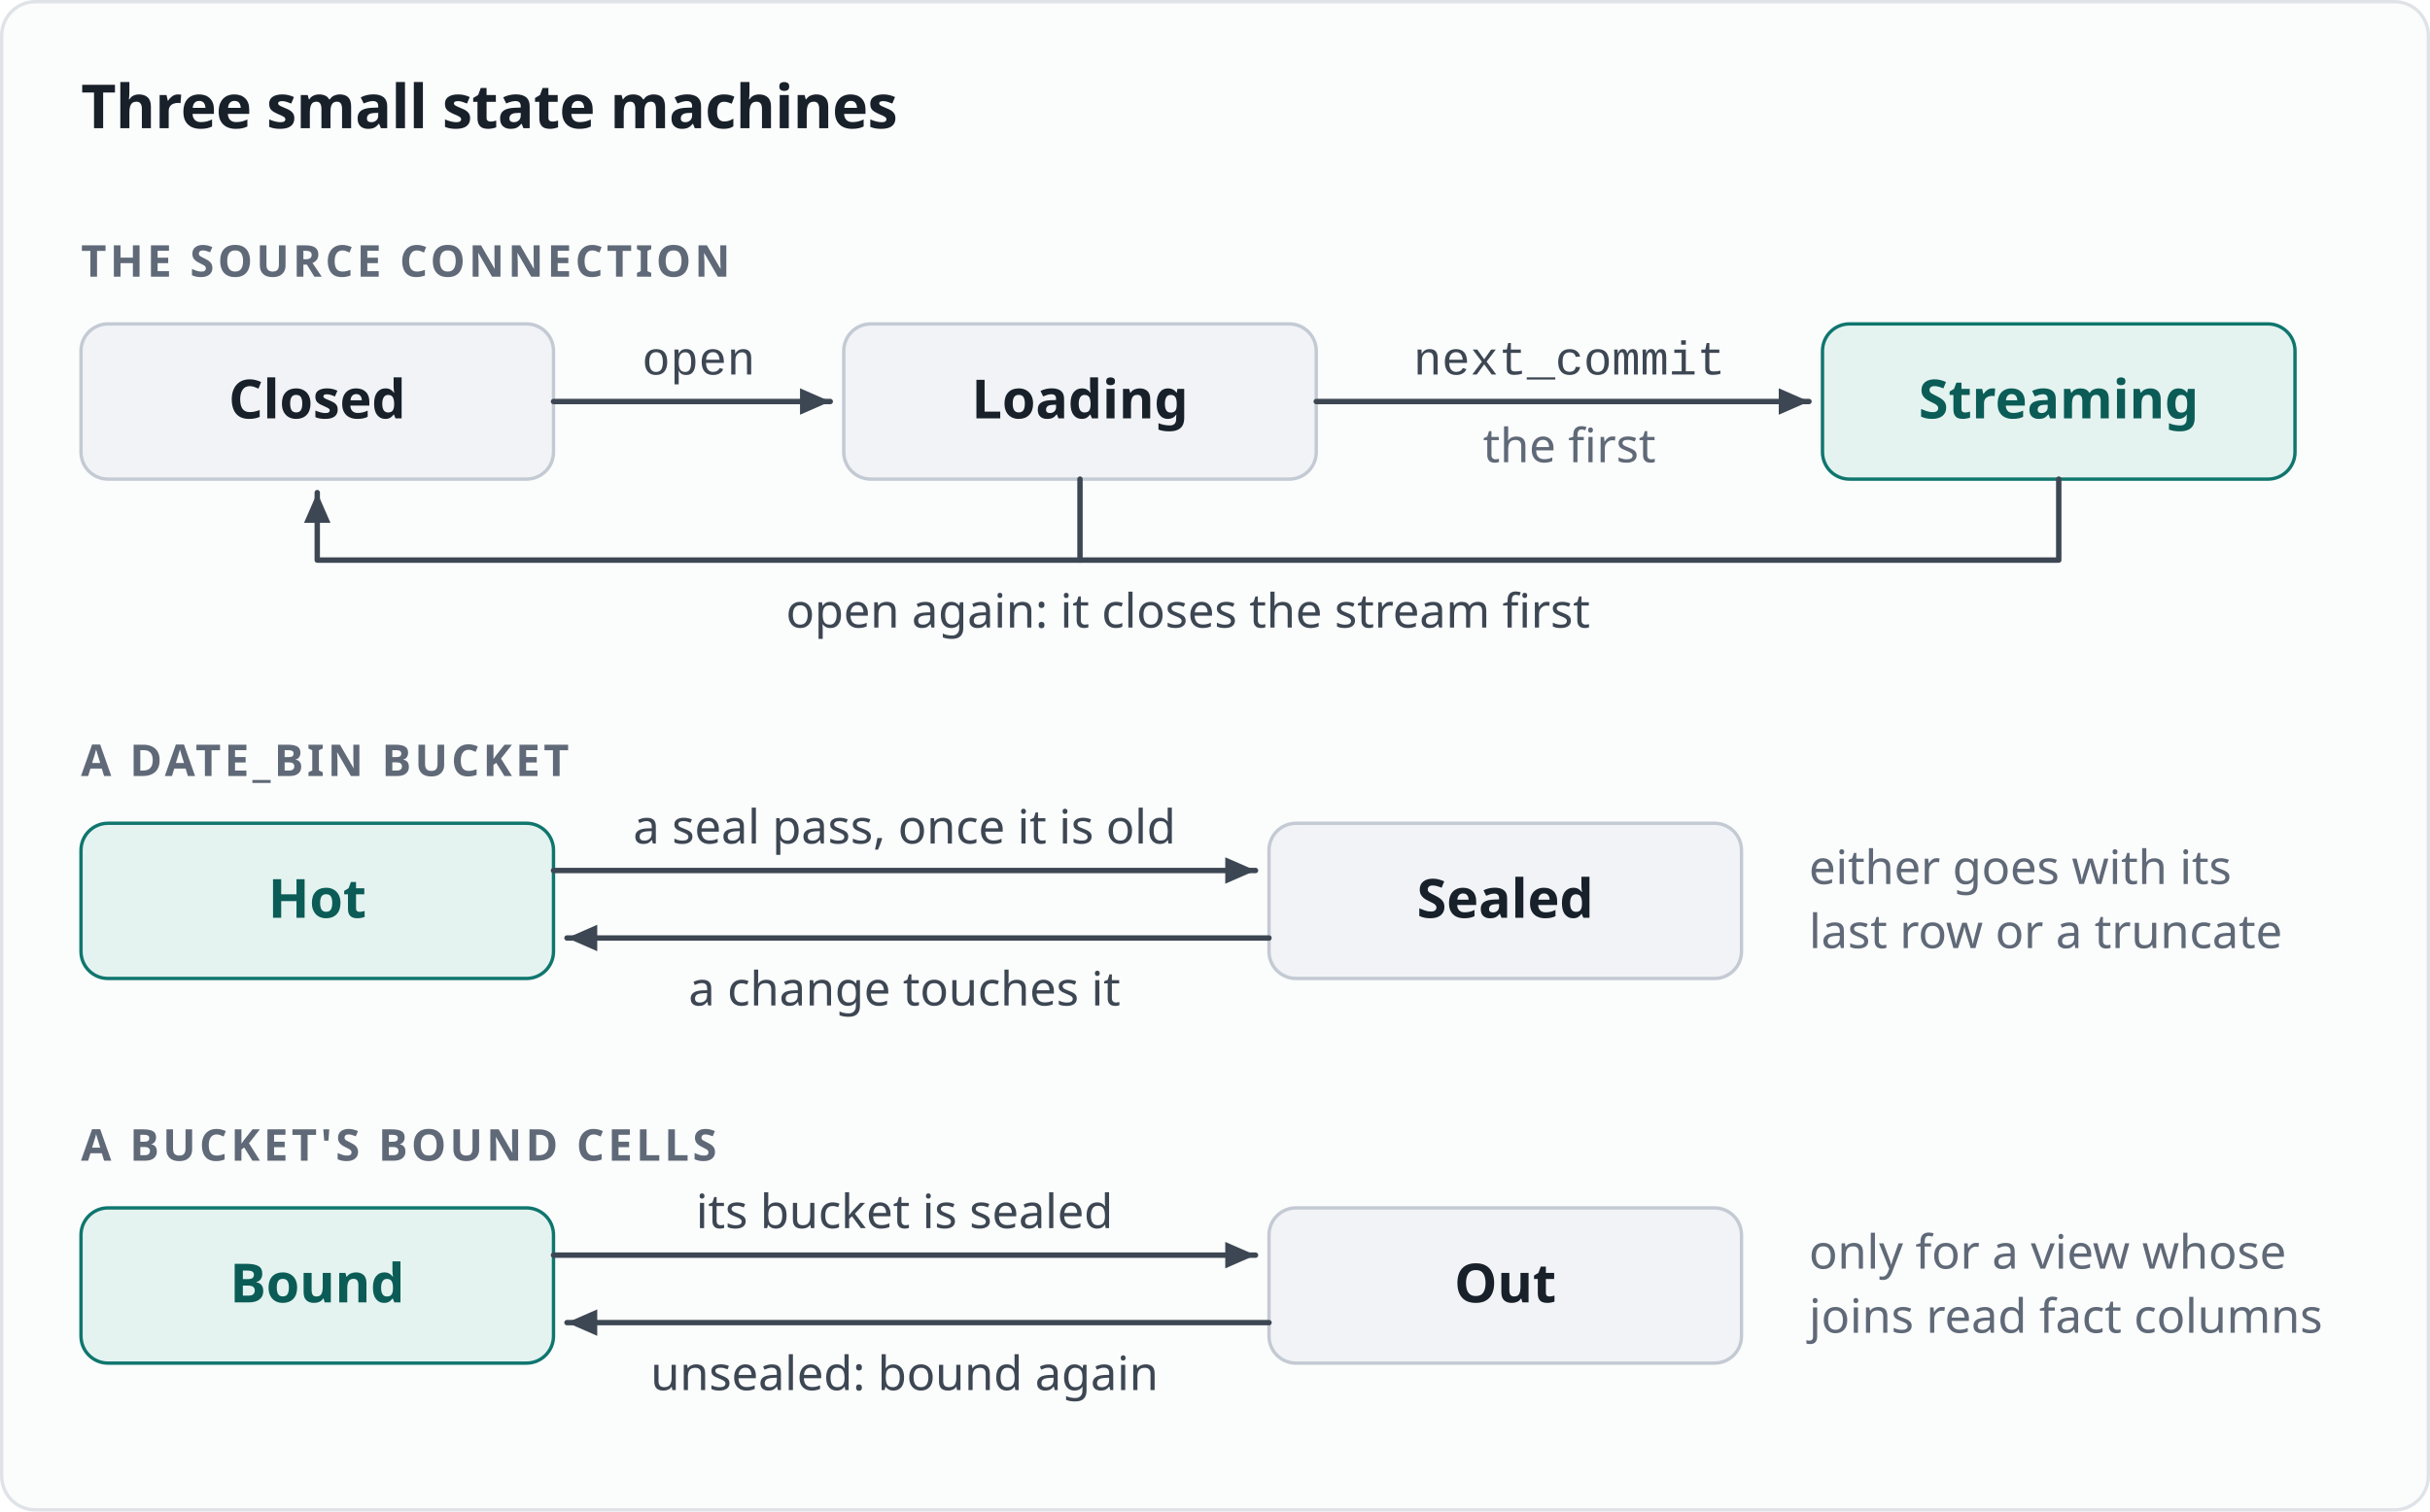
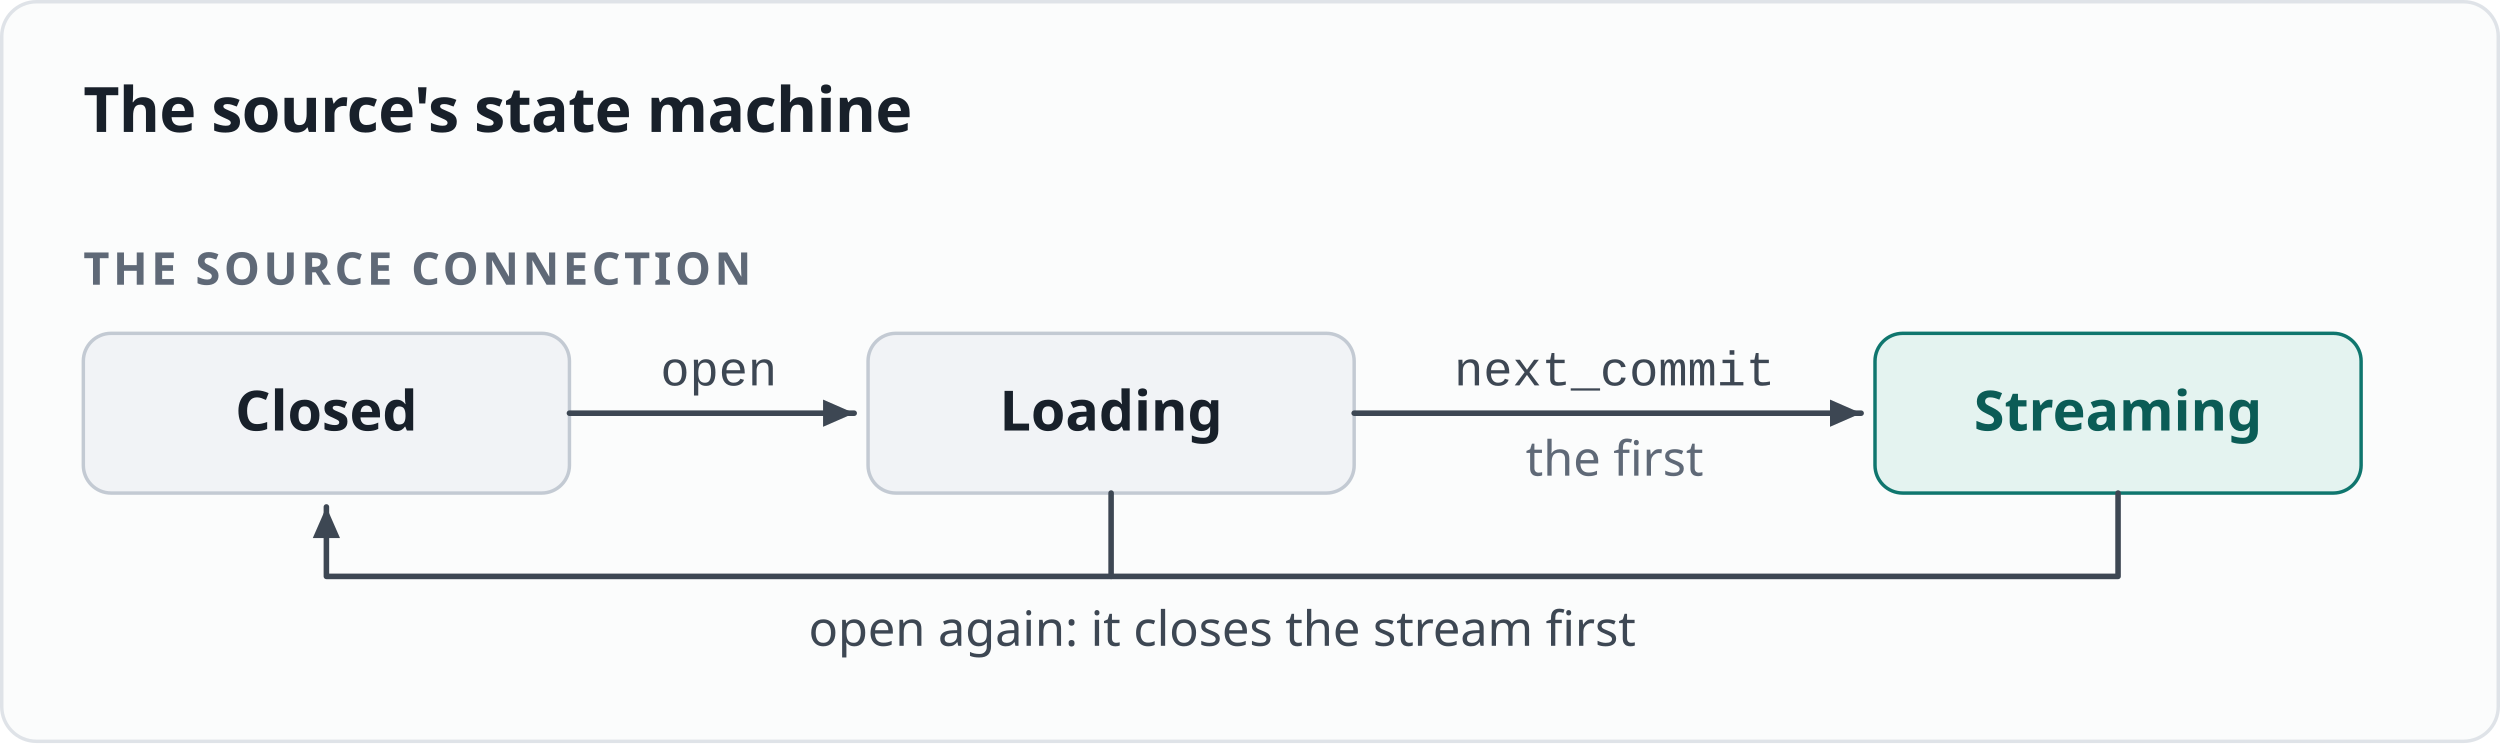
- <svg xmlns="http://www.w3.org/2000/svg" width="720" height="448" viewBox="0 0 720 448" role="img" aria-labelledby="t d">
+ <svg xmlns="http://www.w3.org/2000/svg" width="720" height="214" viewBox="0 0 720 214" role="img" aria-labelledby="t d">
  <style>
  text{font-family:-apple-system, BlinkMacSystemFont, "Segoe UI", "Noto Sans", Helvetica, Arial, sans-serif;font-size:15px}
  .mono{font-family:ui-monospace, SFMono-Regular, "SF Mono", Menlo, Consolas, "Liberation Mono", monospace;font-size:14px}
  .title{font-size:18px;font-weight:600;letter-spacing:-0.01em}
  .sub{font-size:15px}
  .h{font-size:16px;font-weight:600}
  .b{font-weight:600}
  .s{font-size:14px}
  .lbl{font-size:13px;font-weight:600;letter-spacing:0.08em}
  .num{font-variant-numeric:tabular-nums}
  .it{font-style:italic}
  .halo{stroke-width:5px;stroke-linejoin:round;paint-order:stroke}
  .canvas,.box,.box2,.frame,.accbox,.errbox,.planbox{stroke-width:1px}
  .planbox{stroke-dasharray:5 4}
  .frame{stroke-dasharray:none}
  .rule,.life{stroke-width:1px;fill:none}
  .life{stroke-dasharray:3 4}
  .a,.a-acc,.a-err,.a-plan,.a-cfg{fill:none;stroke-width:1.6px;stroke-linecap:round;stroke-linejoin:round}
  .a-plan{stroke-dasharray:5 4}
  .a-cfg{stroke-dasharray:1.5 4;stroke-width:1.6px}
  .canvas{fill:#fbfcfc;stroke:#dfe3e8}
  text{fill:#18202a}
  .ink2{fill:#3d4753}
  .muted{fill:#5f6977}
  .acc{fill:#0b5c56}
  .err{fill:#b4472c}
  .plantext{fill:#8a939f}
  .halo{stroke:#fbfcfc}
  .box{fill:#f1f3f6;stroke:#c3cad3}
  .box2{fill:#e6eaef;stroke:#c3cad3}
  .frame{fill:none;stroke:#c3cad3}
  .accbox{fill:#e4f3f0;stroke:#0f766e}
  .errbox{fill:#faece7;stroke:#b4472c}
  .planbox{fill:none;stroke:#8a939f}
  .rule{stroke:#c3cad3}
  .life{stroke:#c3cad3}
  .fillacc{fill:#0f766e}
  .fillerr{fill:#b4472c}
  .fillink{fill:#3d4753}
  .fillplan{fill:#8a939f}
  .fillcanvas{fill:#fbfcfc}
  .a{stroke:#3d4753}
  .a-acc{stroke:#0f766e}
  .a-err{stroke:#b4472c}
  .a-plan{stroke:#8a939f}
  .a-cfg{stroke:#5f6977}
  .band{fill:#f1f3f6}
  .errband{fill:#faece7}
  @media (prefers-color-scheme: dark){
  .canvas{fill:#0f141a;stroke:#2a323c}
  text{fill:#e6edf3}
  .ink2{fill:#c4ccd5}
  .muted{fill:#97a2ae}
  .acc{fill:#7fd3c7}
  .err{fill:#e2795c}
  .plantext{fill:#6f7a86}
  .halo{stroke:#0f141a}
  .box{fill:#161d25;stroke:#3b4551}
  .box2{fill:#1e2730;stroke:#3b4551}
  .frame{fill:none;stroke:#3b4551}
  .accbox{fill:#0f2724;stroke:#3cb4a4}
  .errbox{fill:#2b1914;stroke:#e2795c}
  .planbox{fill:none;stroke:#6f7a86}
  .rule{stroke:#3b4551}
  .life{stroke:#3b4551}
  .fillacc{fill:#3cb4a4}
  .fillerr{fill:#e2795c}
  .fillink{fill:#c4ccd5}
  .fillplan{fill:#6f7a86}
  .fillcanvas{fill:#0f141a}
  .a{stroke:#c4ccd5}
  .a-acc{stroke:#3cb4a4}
  .a-err{stroke:#e2795c}
  .a-plan{stroke:#6f7a86}
  .a-cfg{stroke:#97a2ae}
  .band{fill:#161d25}
  .errband{fill:#2b1914}
  }
  </style>
  <defs>
    <marker id="m" viewBox="0 0 10 10" refX="9" refY="5" markerWidth="7" markerHeight="7" orient="auto-start-reverse">
      <path class="fillink" d="M1 1.5 9 5 1 8.5z" />
    </marker>
    <marker id="m-acc" viewBox="0 0 10 10" refX="9" refY="5" markerWidth="7" markerHeight="7" orient="auto-start-reverse">
      <path class="fillacc" d="M1 1.5 9 5 1 8.5z" />
    </marker>
    <marker id="m-err" viewBox="0 0 10 10" refX="9" refY="5" markerWidth="7" markerHeight="7" orient="auto-start-reverse">
      <path class="fillerr" d="M1 1.5 9 5 1 8.5z" />
    </marker>
    <marker id="m-plan" viewBox="0 0 10 10" refX="9" refY="5" markerWidth="7" markerHeight="7" orient="auto-start-reverse">
      <path class="fillplan" d="M1 1.5 9 5 1 8.5z" />
    </marker>
  </defs>
-   <rect class="canvas" x="0.5" y="0.5" width="719" height="447" rx="10" />
-   <text x="24" y="38" class="title">Three small state machines</text>
+   <rect class="canvas" x="0.5" y="0.5" width="719" height="213" rx="10" />
+   <text x="24" y="38" class="title">The source's state machine</text>
  <text x="24" y="82" class="lbl muted" text-anchor="start">THE SOURCE CONNECTION</text>
  <rect class="box" x="24" y="96" width="140" height="46" rx="8" />
  <text x="94.0" y="124.0" class="h" text-anchor="middle">Closed</text>
  <rect class="box" x="250" y="96" width="140" height="46" rx="8" />
  <text x="320.0" y="124.0" class="h" text-anchor="middle">Loading</text>
  <rect class="accbox" x="540" y="96" width="140" height="46" rx="8" />
  <text x="610.0" y="124.0" class="h acc" text-anchor="middle">Streaming</text>
  <path class="a" d="M164 119 H246" marker-end="url(#m)" />
  <text x="207" y="111" class="mono ink2 halo" text-anchor="middle">open</text>
  <path class="a" d="M390 119 H536" marker-end="url(#m)" />
  <text x="465" y="111" class="mono ink2 halo" text-anchor="middle">next_commit</text>
  <text x="465" y="137" class="s muted halo" text-anchor="middle">the first</text>
  <path class="a" d="M610 142 V166 H94 V146" marker-end="url(#m)" />
  <path class="a" d="M320 142 V166" />
  <text x="352" y="186" class="s ink2 halo" text-anchor="middle">open again: it closes the stream first</text>
-   <text x="24" y="230" class="lbl muted" text-anchor="start">A DATE_BIN BUCKET</text>
-   <rect class="accbox" x="24" y="244" width="140" height="46" rx="8" />
-   <text x="94.0" y="272.0" class="h acc" text-anchor="middle">Hot</text>
-   <rect class="box" x="376" y="244" width="140" height="46" rx="8" />
-   <text x="446.0" y="272.0" class="h" text-anchor="middle">Sealed</text>
-   <path class="a" d="M164 258 H372" marker-end="url(#m)" />
-   <text x="268" y="250" class="s ink2 halo" text-anchor="middle">a seal pass, once it is old</text>
-   <path class="a" d="M376 278 H168" marker-end="url(#m)" />
-   <text x="268" y="298" class="s ink2 halo" text-anchor="middle">a change touches it</text>
-   <text x="536" y="262" class="s muted" text-anchor="start">either goes with its</text>
-   <text x="536" y="281" class="s muted" text-anchor="start">last row or a truncate</text>
-   <text x="24" y="344" class="lbl muted" text-anchor="start">A BUCKET'S BOUND CELLS</text>
-   <rect class="accbox" x="24" y="358" width="140" height="46" rx="8" />
-   <text x="94.0" y="386.0" class="h acc" text-anchor="middle">Bound</text>
-   <rect class="box" x="376" y="358" width="140" height="46" rx="8" />
-   <text x="446.0" y="386.0" class="h" text-anchor="middle">Out</text>
-   <path class="a" d="M164 372 H372" marker-end="url(#m)" />
-   <text x="268" y="364" class="s ink2 halo" text-anchor="middle">its bucket is sealed</text>
-   <path class="a" d="M376 392 H168" marker-end="url(#m)" />
-   <text x="268" y="412" class="s ink2 halo" text-anchor="middle">unsealed: bound again</text>
-   <text x="536" y="376" class="s muted" text-anchor="start">only for a view whose</text>
-   <text x="536" y="395" class="s muted" text-anchor="start">joins read fact columns</text>
</svg>
